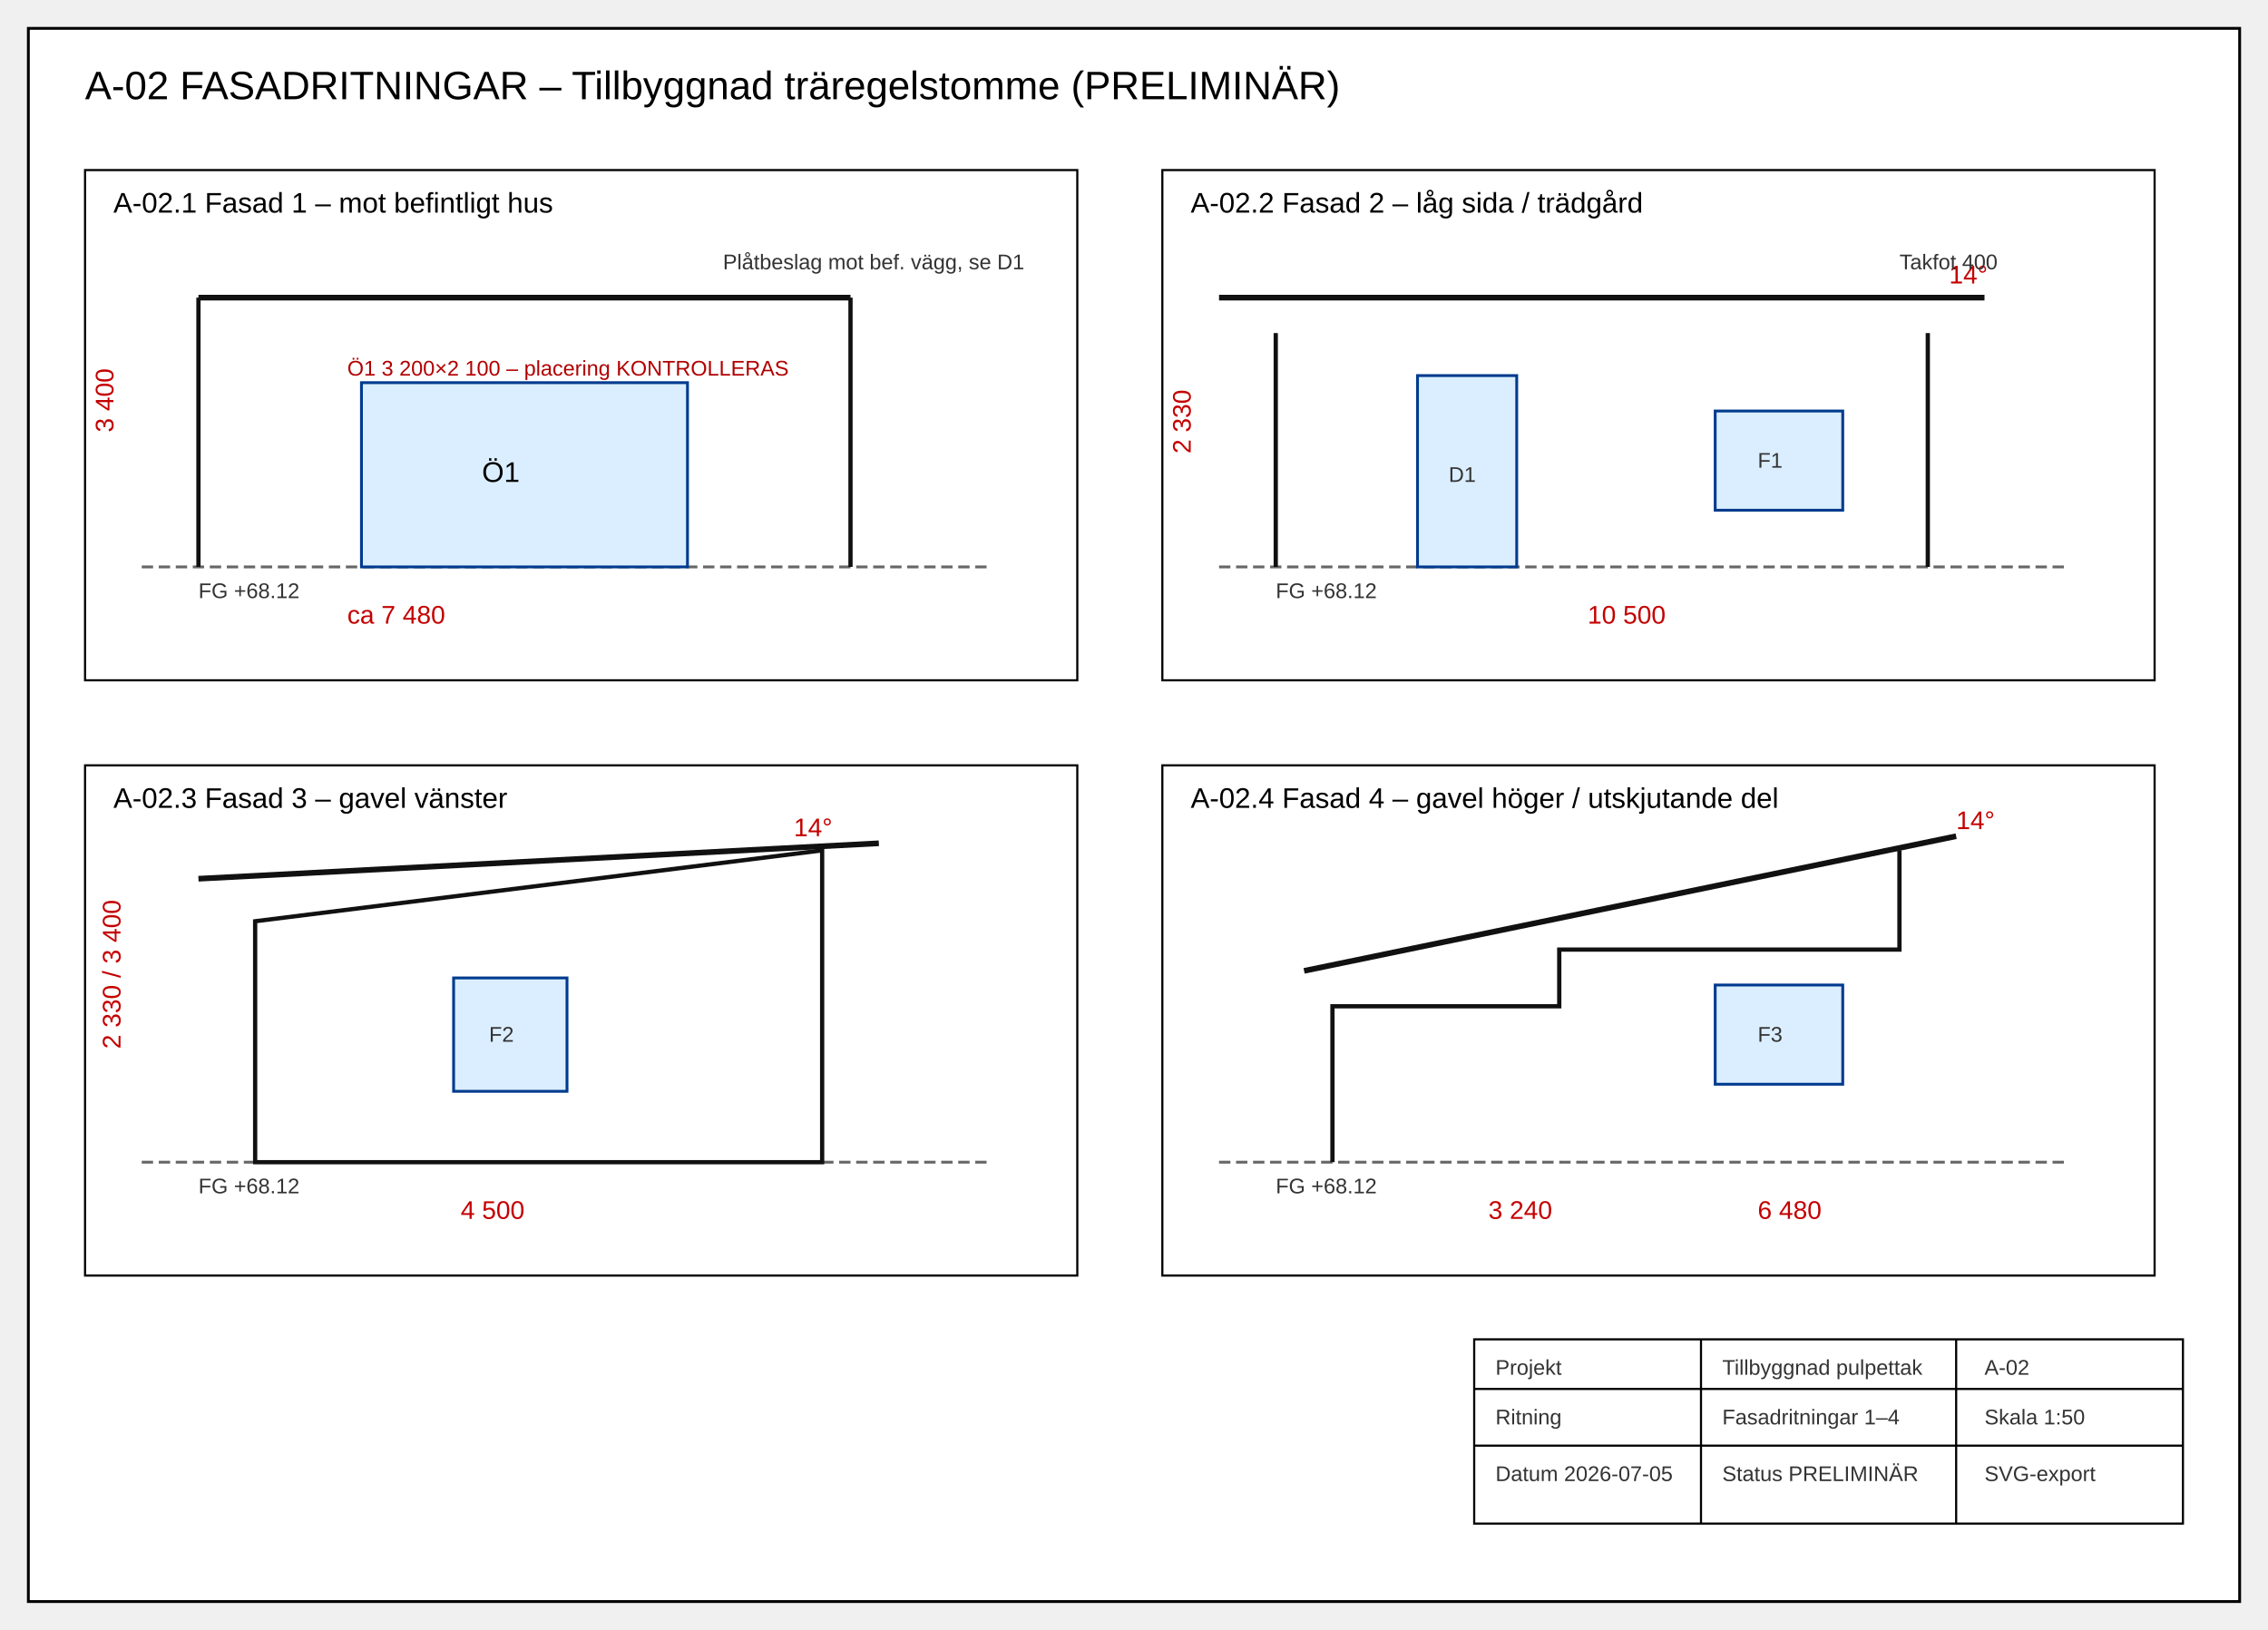
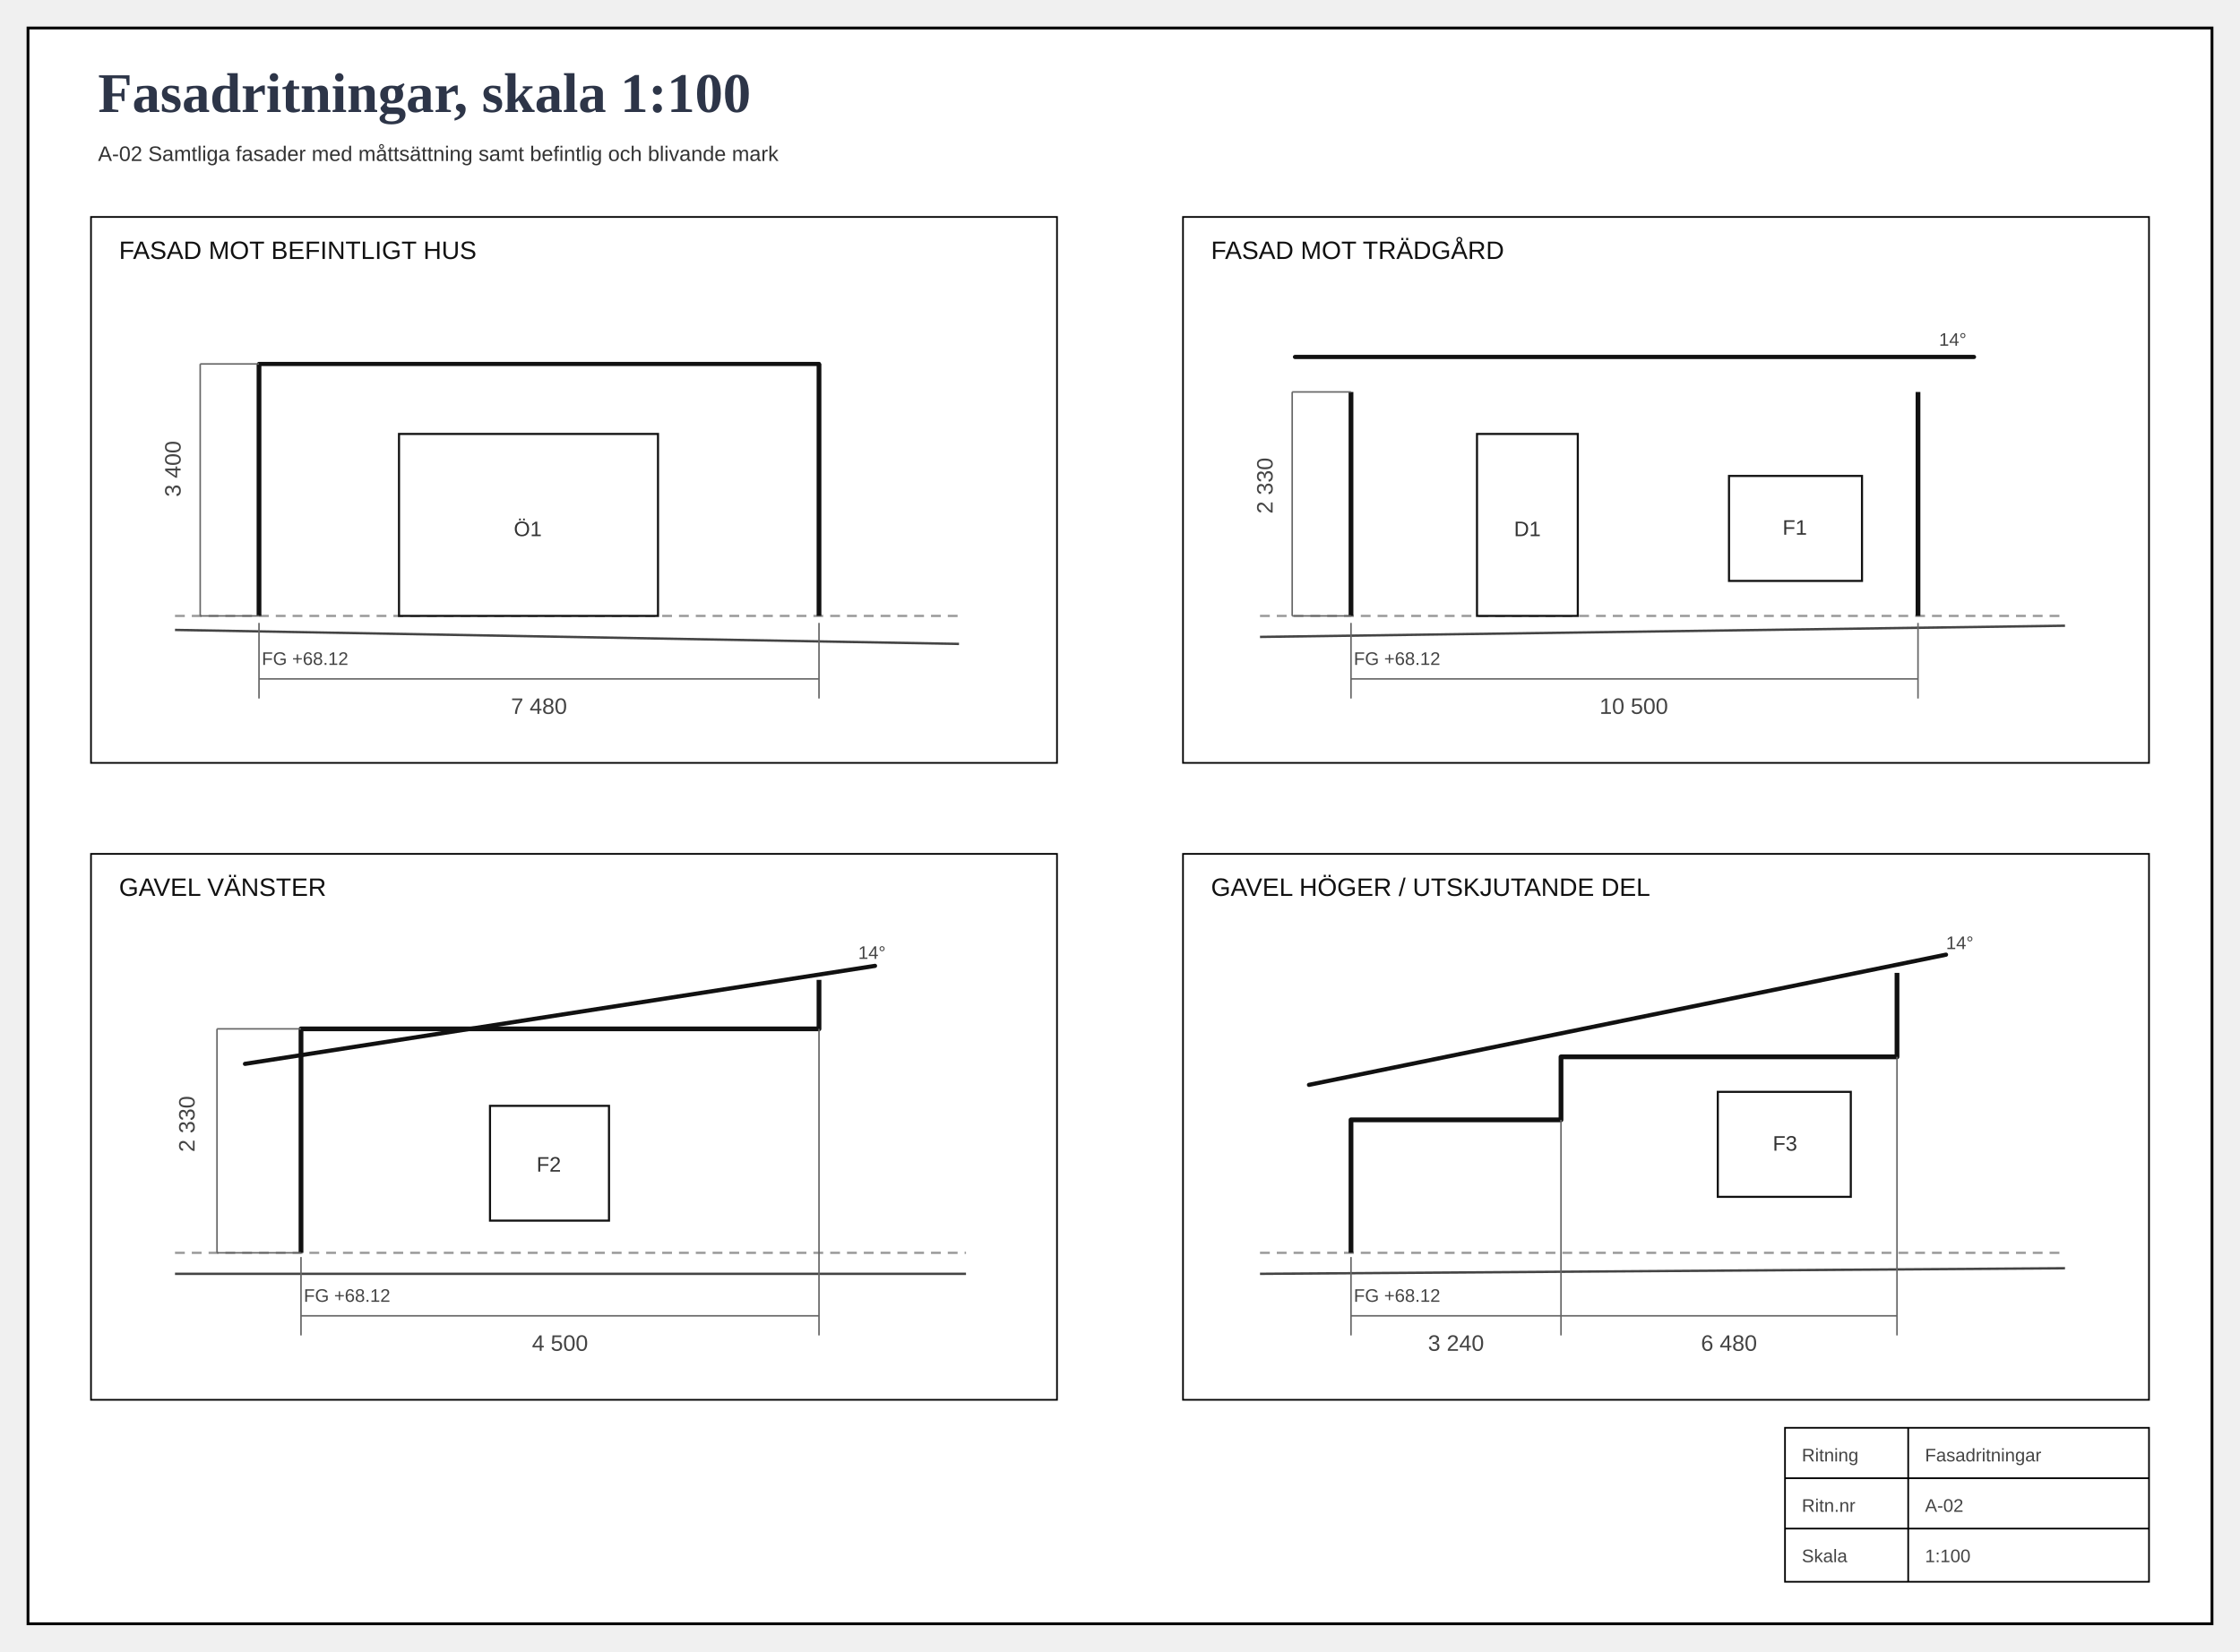
- <svg xmlns="http://www.w3.org/2000/svg" viewBox="0 0 1600 1150" width="1600" height="1150">
+ <svg xmlns="http://www.w3.org/2000/svg" viewBox="0 0 1600 1180" width="1600" height="1180">
  <style>
    .sheet { fill:#fff; stroke:#000; stroke-width:2; }
-     .frame { fill:none; stroke:#000; stroke-width:1.5; }
-     .wall { fill:none; stroke:#111; stroke-width:3; }
-     .roof { fill:none; stroke:#111; stroke-width:4; }
-     .opening { fill:#dbeeff; stroke:#003b8e; stroke-width:2; }
-     .ground { fill:none; stroke:#666; stroke-width:2; stroke-dasharray:8 4; }
-     .dim { fill:none; stroke:#c40000; stroke-width:1.5; }
-     .dim-text { font: 18px Arial, sans-serif; fill:#c40000; }
-     .text { font: 20px Arial, sans-serif; fill:#000; }
-     .small { font: 15px Arial, sans-serif; fill:#333; }
-     .title { font: 28px Arial, sans-serif; fill:#000; }
-     .warn { font: 15px Arial, sans-serif; fill:#b10000; }
+     .frame { fill:none; stroke:#000; stroke-width:1.2; }
+     .wall { fill:none; stroke:#111; stroke-width:3.4; stroke-linejoin:round; }
+     .roof { fill:none; stroke:#111; stroke-width:3; stroke-linecap:round; }
+     .window { fill:#fff; stroke:#111; stroke-width:1.5; }
+     .mark-existing { fill:none; stroke:#999; stroke-width:1.6; stroke-dasharray:7 5; }
+     .mark-finished { fill:none; stroke:#444; stroke-width:1.7; }
+     .dim { fill:none; stroke:#666; stroke-width:1.1; }
+     .title { font: 40px Georgia, 'Times New Roman', serif; fill:#2d3548; font-weight:700; }
+     .text { font: 18px 'Arial', sans-serif; fill:#111; }
+     .small { font: 15px 'Arial', sans-serif; fill:#333; }
+     .tiny { font: 13px 'Arial', sans-serif; fill:#444; }
+     .dimtext { font: 16px 'Arial', sans-serif; fill:#444; }
  </style>
-   <rect x="20" y="20" width="1560" height="1110" class="sheet" />
-   <text x="60" y="70" class="title">A-02 FASADRITNINGAR – Tillbyggnad träregelstomme (PRELIMINÄR)</text>
-   <g transform="translate(60,120)">
-     <rect x="0" y="0" width="700" height="360" class="frame" />
-     <text x="20" y="30" class="text">A-02.1 Fasad 1 – mot befintligt hus</text>
-     <line x1="40" y1="280" x2="640" y2="280" class="ground" />
-     <line x1="80" y1="90" x2="80" y2="280" class="wall" />
-     <line x1="540" y1="90" x2="540" y2="280" class="wall" />
-     <line x1="80" y1="90" x2="540" y2="90" class="roof" />
-     <rect x="195" y="150" width="230" height="130" class="opening" />
-     <text x="280" y="220" class="text">Ö1</text>
-     <text x="185" y="320" class="dim-text">ca 7 480</text>
-     <text x="20" y="185" class="dim-text" transform="rotate(-90 20 185)">3 400</text>
-     <text x="185" y="145" class="warn">Ö1 3 200×2 100 – placering KONTROLLERAS</text>
-     <text x="450" y="70" class="small">Plåtbeslag mot bef. vägg, se D1</text>
-     <text x="80" y="302" class="small">FG +68.12</text>
+   <rect x="20" y="20" width="1560" height="1140" class="sheet" />
+   <text x="70" y="80" class="title">Fasadritningar, skala 1:100</text>
+   <text x="70" y="115" class="small">A-02 Samtliga fasader med måttsättning samt befintlig och blivande mark</text>
+   <g transform="translate(65,155)">
+     <rect x="0" y="0" width="690" height="390" class="frame" />
+     <text x="20" y="30" class="text">FASAD MOT BEFINTLIGT HUS</text>
+     <line x1="60" y1="285" x2="620" y2="285" class="mark-existing" />
+     <line x1="60" y1="295" x2="620" y2="305" class="mark-finished" />
+     <line x1="120" y1="105" x2="120" y2="285" class="wall" />
+     <line x1="520" y1="105" x2="520" y2="285" class="wall" />
+     <line x1="120" y1="105" x2="520" y2="105" class="roof" />
+     <rect x="220" y="155" width="185" height="130" class="window" />
+     <text x="312" y="228" class="small" text-anchor="middle">Ö1</text>
+     <line x1="120" y1="330" x2="520" y2="330" class="dim" />
+     <line x1="120" y1="290" x2="120" y2="344" class="dim" />
+     <line x1="520" y1="290" x2="520" y2="344" class="dim" />
+     <text x="320" y="355" class="dimtext" text-anchor="middle">7 480</text>
+     <line x1="78" y1="105" x2="78" y2="285" class="dim" />
+     <line x1="78" y1="105" x2="120" y2="105" class="dim" />
+     <line x1="78" y1="285" x2="120" y2="285" class="dim" />
+     <text x="64" y="200" class="dimtext" transform="rotate(-90 64 200)">3 400</text>
+     <text x="122" y="320" class="tiny">FG +68.12</text>
  </g>
-   <g transform="translate(820,120)">
-     <rect x="0" y="0" width="700" height="360" class="frame" />
-     <text x="20" y="30" class="text">A-02.2 Fasad 2 – låg sida / trädgård</text>
-     <line x1="40" y1="280" x2="640" y2="280" class="ground" />
-     <line x1="80" y1="115" x2="80" y2="280" class="wall" />
-     <line x1="540" y1="115" x2="540" y2="280" class="wall" />
-     <line x1="40" y1="90" x2="580" y2="90" class="roof" />
-     <rect x="180" y="145" width="70" height="135" class="opening" />
-     <rect x="390" y="170" width="90" height="70" class="opening" />
-     <text x="202" y="220" class="small">D1</text>
-     <text x="420" y="210" class="small">F1</text>
-     <text x="300" y="320" class="dim-text">10 500</text>
-     <text x="20" y="200" class="dim-text" transform="rotate(-90 20 200)">2 330</text>
-     <text x="555" y="80" class="dim-text">14°</text>
-     <text x="520" y="70" class="small">Takfot 400</text>
-     <text x="80" y="302" class="small">FG +68.12</text>
+   <g transform="translate(845,155)">
+     <rect x="0" y="0" width="690" height="390" class="frame" />
+     <text x="20" y="30" class="text">FASAD MOT TRÄDGÅRD</text>
+     <line x1="55" y1="285" x2="630" y2="285" class="mark-existing" />
+     <line x1="55" y1="300" x2="630" y2="292" class="mark-finished" />
+     <line x1="120" y1="125" x2="120" y2="285" class="wall" />
+     <line x1="525" y1="125" x2="525" y2="285" class="wall" />
+     <line x1="80" y1="100" x2="565" y2="100" class="roof" />
+     <rect x="210" y="155" width="72" height="130" class="window" />
+     <rect x="390" y="185" width="95" height="75" class="window" />
+     <text x="246" y="228" class="small" text-anchor="middle">D1</text>
+     <text x="437" y="227" class="small" text-anchor="middle">F1</text>
+     <line x1="120" y1="330" x2="525" y2="330" class="dim" />
+     <line x1="120" y1="290" x2="120" y2="344" class="dim" />
+     <line x1="525" y1="290" x2="525" y2="344" class="dim" />
+     <text x="322" y="355" class="dimtext" text-anchor="middle">10 500</text>
+     <line x1="78" y1="125" x2="78" y2="285" class="dim" />
+     <line x1="78" y1="125" x2="120" y2="125" class="dim" />
+     <line x1="78" y1="285" x2="120" y2="285" class="dim" />
+     <text x="64" y="212" class="dimtext" transform="rotate(-90 64 212)">2 330</text>
+     <text x="540" y="92" class="tiny">14°</text>
+     <text x="122" y="320" class="tiny">FG +68.12</text>
  </g>
-   <g transform="translate(60,540)">
-     <rect x="0" y="0" width="700" height="360" class="frame" />
-     <text x="20" y="30" class="text">A-02.3 Fasad 3 – gavel vänster</text>
-     <line x1="40" y1="280" x2="640" y2="280" class="ground" />
-     <polygon points="120,110 120,280 520,280 520,60" class="wall" />
-     <line x1="80" y1="80" x2="560" y2="55" class="roof" />
-     <rect x="260" y="150" width="80" height="80" class="opening" />
-     <text x="285" y="195" class="small">F2</text>
-     <text x="265" y="320" class="dim-text">4 500</text>
-     <text x="25" y="200" class="dim-text" transform="rotate(-90 25 200)">2 330 / 3 400</text>
-     <text x="500" y="50" class="dim-text">14°</text>
-     <text x="80" y="302" class="small">FG +68.12</text>
+   <g transform="translate(65,610)">
+     <rect x="0" y="0" width="690" height="390" class="frame" />
+     <text x="20" y="30" class="text">GAVEL VÄNSTER</text>
+     <line x1="60" y1="285" x2="625" y2="285" class="mark-existing" />
+     <line x1="60" y1="300" x2="625" y2="300" class="mark-finished" />
+     <polyline points="150,285 150,125 520,125 520,90" class="wall" />
+     <line x1="110" y1="150" x2="560" y2="80" class="roof" />
+     <rect x="285" y="180" width="85" height="82" class="window" />
+     <text x="327" y="227" class="small" text-anchor="middle">F2</text>
+     <line x1="150" y1="330" x2="520" y2="330" class="dim" />
+     <line x1="150" y1="288" x2="150" y2="344" class="dim" />
+     <line x1="520" y1="125" x2="520" y2="344" class="dim" />
+     <text x="335" y="355" class="dimtext" text-anchor="middle">4 500</text>
+     <line x1="90" y1="125" x2="90" y2="285" class="dim" />
+     <line x1="90" y1="125" x2="150" y2="125" class="dim" />
+     <line x1="90" y1="285" x2="150" y2="285" class="dim" />
+     <text x="74" y="213" class="dimtext" transform="rotate(-90 74 213)">2 330</text>
+     <text x="548" y="75" class="tiny">14°</text>
+     <text x="152" y="320" class="tiny">FG +68.12</text>
  </g>
-   <g transform="translate(820,540)">
-     <rect x="0" y="0" width="700" height="360" class="frame" />
-     <text x="20" y="30" class="text">A-02.4 Fasad 4 – gavel höger / utskjutande del</text>
-     <line x1="40" y1="280" x2="640" y2="280" class="ground" />
-     <polyline points="120,280 120,170 280,170 280,130 520,130 520,60" class="wall" />
-     <line x1="100" y1="145" x2="560" y2="50" class="roof" />
-     <rect x="390" y="155" width="90" height="70" class="opening" />
-     <text x="420" y="195" class="small">F3</text>
-     <text x="230" y="320" class="dim-text">3 240</text>
-     <text x="420" y="320" class="dim-text">6 480</text>
-     <text x="560" y="45" class="dim-text">14°</text>
-     <text x="80" y="302" class="small">FG +68.12</text>
+   <g transform="translate(845,610)">
+     <rect x="0" y="0" width="690" height="390" class="frame" />
+     <text x="20" y="30" class="text">GAVEL HÖGER / UTSKJUTANDE DEL</text>
+     <line x1="55" y1="285" x2="630" y2="285" class="mark-existing" />
+     <line x1="55" y1="300" x2="630" y2="296" class="mark-finished" />
+     <polyline points="120,285 120,190 270,190 270,145 510,145 510,85" class="wall" />
+     <line x1="90" y1="165" x2="545" y2="72" class="roof" />
+     <rect x="382" y="170" width="95" height="75" class="window" />
+     <text x="430" y="212" class="small" text-anchor="middle">F3</text>
+     <line x1="120" y1="330" x2="270" y2="330" class="dim" />
+     <line x1="270" y1="330" x2="510" y2="330" class="dim" />
+     <line x1="120" y1="288" x2="120" y2="344" class="dim" />
+     <line x1="270" y1="190" x2="270" y2="344" class="dim" />
+     <line x1="510" y1="145" x2="510" y2="344" class="dim" />
+     <text x="195" y="355" class="dimtext" text-anchor="middle">3 240</text>
+     <text x="390" y="355" class="dimtext" text-anchor="middle">6 480</text>
+     <text x="545" y="68" class="tiny">14°</text>
+     <text x="122" y="320" class="tiny">FG +68.12</text>
  </g>
-   <g transform="translate(1040,945)">
-     <rect x="0" y="0" width="500" height="130" class="frame" />
-     <line x1="160" y1="0" x2="160" y2="130" class="frame" />
-     <line x1="340" y1="0" x2="340" y2="130" class="frame" />
-     <line x1="0" y1="35" x2="500" y2="35" class="frame" />
-     <line x1="0" y1="75" x2="500" y2="75" class="frame" />
-     <text x="15" y="25" class="small">Projekt</text>
-     <text x="175" y="25" class="small">Tillbyggnad pulpettak</text>
-     <text x="360" y="25" class="small">A-02</text>
-     <text x="15" y="60" class="small">Ritning</text>
-     <text x="175" y="60" class="small">Fasadritningar 1–4</text>
-     <text x="360" y="60" class="small">Skala 1:50</text>
-     <text x="15" y="100" class="small">Datum 2026-07-05</text>
-     <text x="175" y="100" class="small">Status PRELIMINÄR</text>
-     <text x="360" y="100" class="small">SVG-export</text>
+   <g transform="translate(1275,1020)">
+     <rect x="0" y="0" width="260" height="110" class="frame" />
+     <line x1="0" y1="36" x2="260" y2="36" class="frame" />
+     <line x1="0" y1="72" x2="260" y2="72" class="frame" />
+     <line x1="88" y1="0" x2="88" y2="110" class="frame" />
+     <text x="12" y="24" class="tiny">Ritning</text>
+     <text x="100" y="24" class="tiny">Fasadritningar</text>
+     <text x="12" y="60" class="tiny">Ritn.nr</text>
+     <text x="100" y="60" class="tiny">A-02</text>
+     <text x="12" y="96" class="tiny">Skala</text>
+     <text x="100" y="96" class="tiny">1:100</text>
  </g>
</svg>
